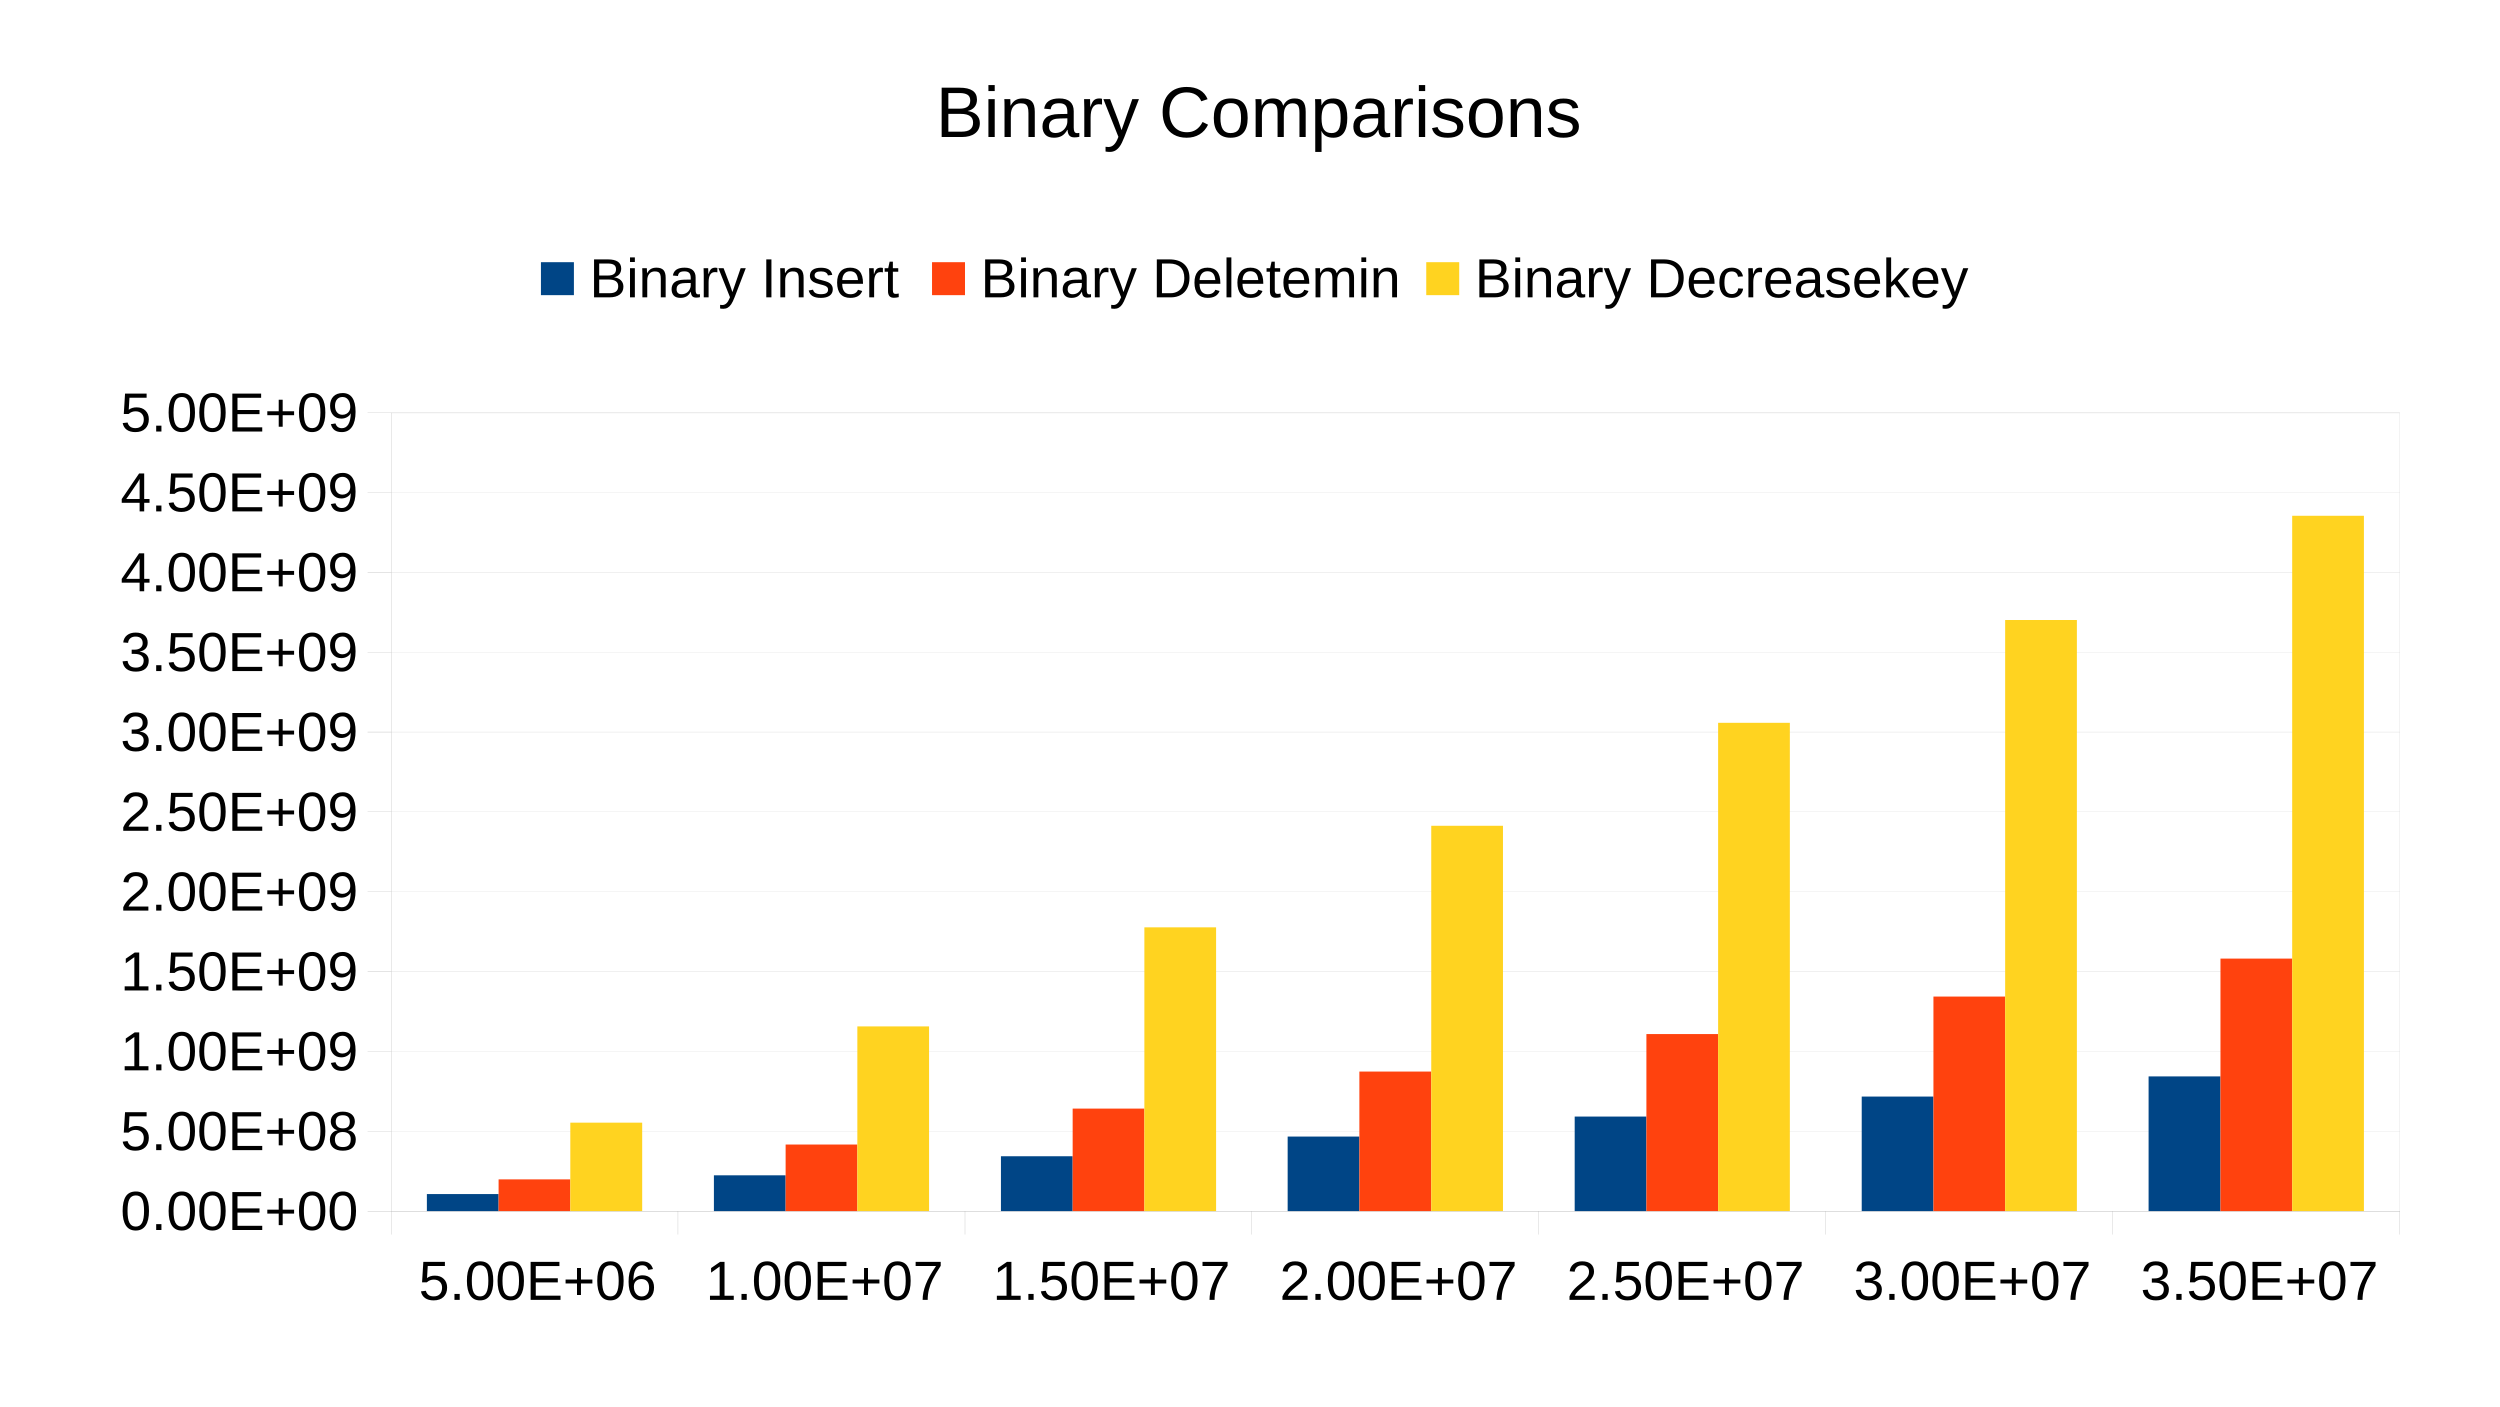
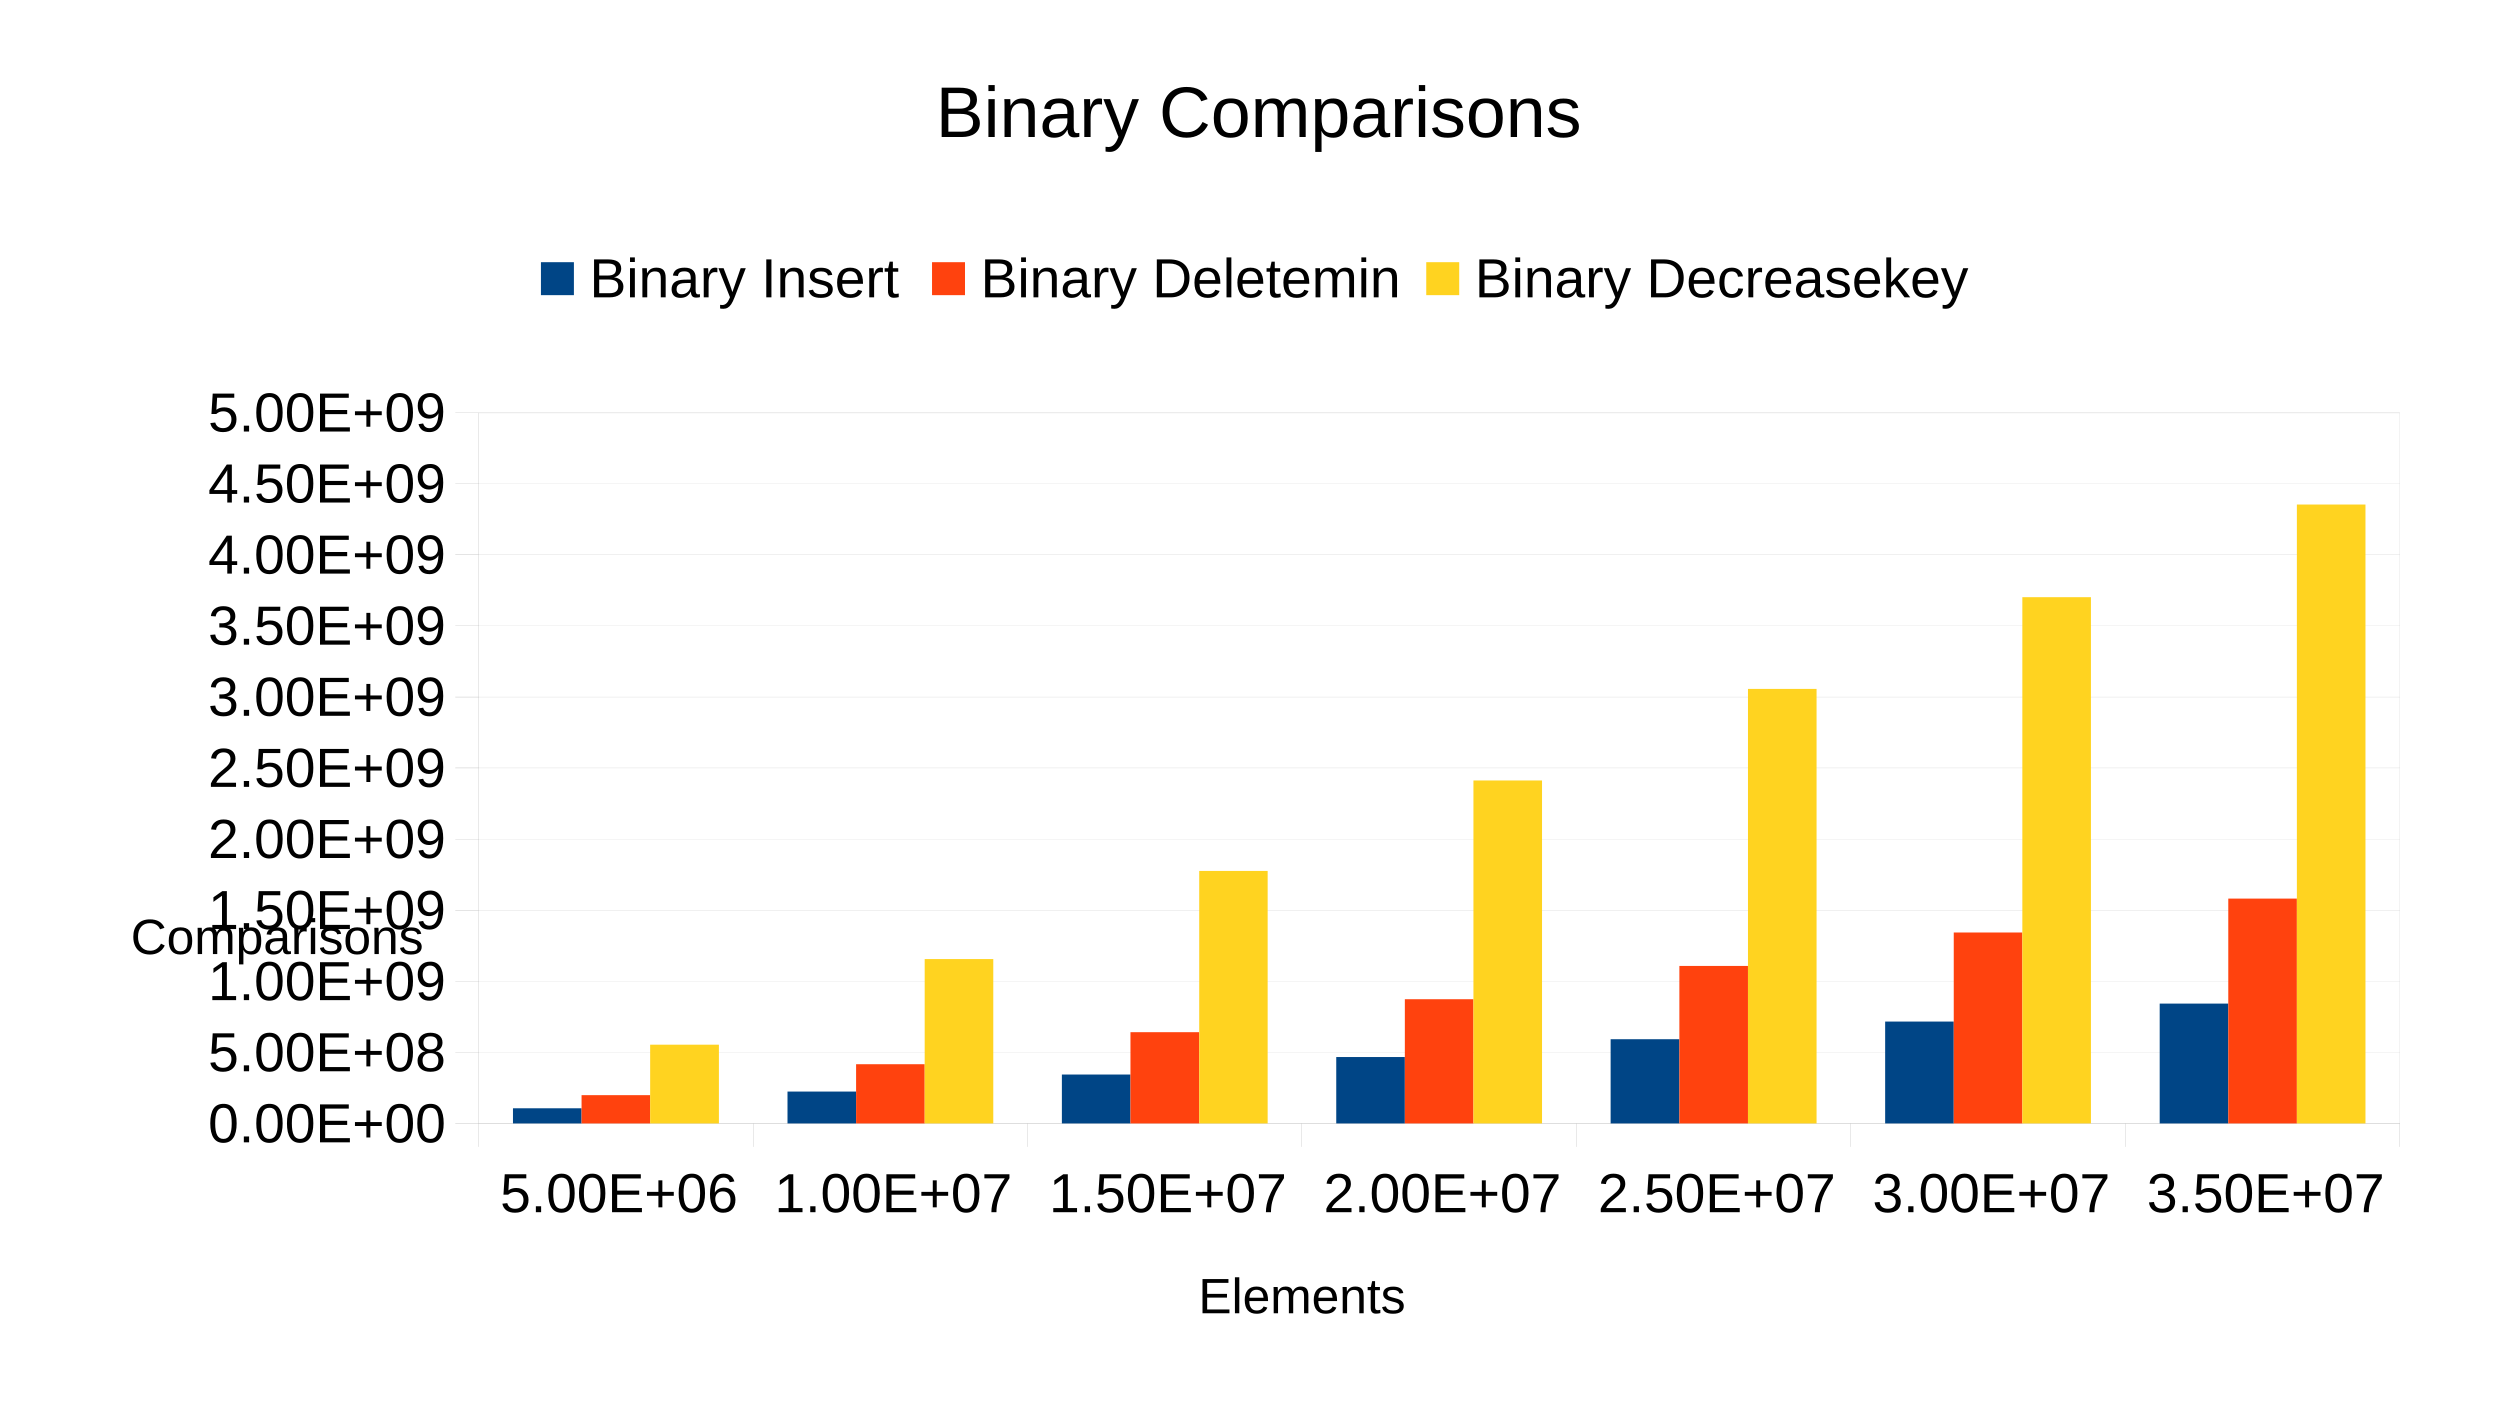
<svg width="160mm" height="90mm" viewBox="0 0 16000 9000">
  <path fill="rgb(255,255,255)" stroke="none" d="M 8000,8999 L 0,8999 0,0 15999,0 15999,8999 8000,8999 Z" />
-   <path fill="none" stroke="rgb(179,179,179)" stroke-linejoin="round" d="M 8931,7752 L 2503,7752 2503,2643 15359,2643 15359,7752 8931,7752 Z" />
-   <path fill="none" stroke="rgb(179,179,179)" stroke-linejoin="round" d="M 15359,7751 L 2503,7751" />
-   <path fill="none" stroke="rgb(179,179,179)" stroke-linejoin="round" d="M 15359,7240 L 2503,7240" />
-   <path fill="none" stroke="rgb(179,179,179)" stroke-linejoin="round" d="M 15359,6729 L 2503,6729" />
-   <path fill="none" stroke="rgb(179,179,179)" stroke-linejoin="round" d="M 15359,6218 L 2503,6218" />
-   <path fill="none" stroke="rgb(179,179,179)" stroke-linejoin="round" d="M 15359,5707 L 2503,5707" />
-   <path fill="none" stroke="rgb(179,179,179)" stroke-linejoin="round" d="M 15359,5196 L 2503,5196" />
-   <path fill="none" stroke="rgb(179,179,179)" stroke-linejoin="round" d="M 15359,4685 L 2503,4685" />
-   <path fill="none" stroke="rgb(179,179,179)" stroke-linejoin="round" d="M 15359,4175 L 2503,4175" />
-   <path fill="none" stroke="rgb(179,179,179)" stroke-linejoin="round" d="M 15359,3664 L 2503,3664" />
-   <path fill="none" stroke="rgb(179,179,179)" stroke-linejoin="round" d="M 15359,3153 L 2503,3153" />
-   <path fill="none" stroke="rgb(179,179,179)" stroke-linejoin="round" d="M 15359,2642 L 2503,2642" />
-   <path fill="none" stroke="rgb(179,179,179)" stroke-linejoin="round" d="M 2503,7901 L 2503,7751" />
-   <path fill="none" stroke="rgb(179,179,179)" stroke-linejoin="round" d="M 2503,7901 L 2503,7751" />
-   <path fill="none" stroke="rgb(179,179,179)" stroke-linejoin="round" d="M 4339,7901 L 4339,7751" />
-   <path fill="none" stroke="rgb(179,179,179)" stroke-linejoin="round" d="M 4339,7901 L 4339,7751" />
-   <path fill="none" stroke="rgb(179,179,179)" stroke-linejoin="round" d="M 6176,7901 L 6176,7751" />
-   <path fill="none" stroke="rgb(179,179,179)" stroke-linejoin="round" d="M 6176,7901 L 6176,7751" />
-   <path fill="none" stroke="rgb(179,179,179)" stroke-linejoin="round" d="M 8012,7901 L 8012,7751" />
-   <path fill="none" stroke="rgb(179,179,179)" stroke-linejoin="round" d="M 8012,7901 L 8012,7751" />
-   <path fill="none" stroke="rgb(179,179,179)" stroke-linejoin="round" d="M 9848,7901 L 9848,7751" />
-   <path fill="none" stroke="rgb(179,179,179)" stroke-linejoin="round" d="M 9848,7901 L 9848,7751" />
-   <path fill="none" stroke="rgb(179,179,179)" stroke-linejoin="round" d="M 11685,7901 L 11685,7751" />
-   <path fill="none" stroke="rgb(179,179,179)" stroke-linejoin="round" d="M 11685,7901 L 11685,7751" />
-   <path fill="none" stroke="rgb(179,179,179)" stroke-linejoin="round" d="M 13522,7901 L 13522,7751" />
-   <path fill="none" stroke="rgb(179,179,179)" stroke-linejoin="round" d="M 13522,7901 L 13522,7751" />
-   <path fill="none" stroke="rgb(179,179,179)" stroke-linejoin="round" d="M 15359,7901 L 15359,7751" />
-   <path fill="none" stroke="rgb(179,179,179)" stroke-linejoin="round" d="M 15359,7901 L 15359,7751" />
-   <path fill="none" stroke="rgb(179,179,179)" stroke-linejoin="round" d="M 2503,7751 L 15359,7751" />
-   <path fill="none" stroke="rgb(179,179,179)" stroke-linejoin="round" d="M 2353,7751 L 2503,7751" />
-   <path fill="none" stroke="rgb(179,179,179)" stroke-linejoin="round" d="M 2353,7751 L 2503,7751" />
-   <path fill="none" stroke="rgb(179,179,179)" stroke-linejoin="round" d="M 2353,7240 L 2503,7240" />
-   <path fill="none" stroke="rgb(179,179,179)" stroke-linejoin="round" d="M 2353,7240 L 2503,7240" />
-   <path fill="none" stroke="rgb(179,179,179)" stroke-linejoin="round" d="M 2353,6729 L 2503,6729" />
-   <path fill="none" stroke="rgb(179,179,179)" stroke-linejoin="round" d="M 2353,6729 L 2503,6729" />
-   <path fill="none" stroke="rgb(179,179,179)" stroke-linejoin="round" d="M 2353,6218 L 2503,6218" />
-   <path fill="none" stroke="rgb(179,179,179)" stroke-linejoin="round" d="M 2353,6218 L 2503,6218" />
-   <path fill="none" stroke="rgb(179,179,179)" stroke-linejoin="round" d="M 2353,5707 L 2503,5707" />
-   <path fill="none" stroke="rgb(179,179,179)" stroke-linejoin="round" d="M 2353,5707 L 2503,5707" />
-   <path fill="none" stroke="rgb(179,179,179)" stroke-linejoin="round" d="M 2353,5196 L 2503,5196" />
-   <path fill="none" stroke="rgb(179,179,179)" stroke-linejoin="round" d="M 2353,5196 L 2503,5196" />
-   <path fill="none" stroke="rgb(179,179,179)" stroke-linejoin="round" d="M 2353,4685 L 2503,4685" />
-   <path fill="none" stroke="rgb(179,179,179)" stroke-linejoin="round" d="M 2353,4685 L 2503,4685" />
-   <path fill="none" stroke="rgb(179,179,179)" stroke-linejoin="round" d="M 2353,4175 L 2503,4175" />
-   <path fill="none" stroke="rgb(179,179,179)" stroke-linejoin="round" d="M 2353,4175 L 2503,4175" />
-   <path fill="none" stroke="rgb(179,179,179)" stroke-linejoin="round" d="M 2353,3664 L 2503,3664" />
-   <path fill="none" stroke="rgb(179,179,179)" stroke-linejoin="round" d="M 2353,3664 L 2503,3664" />
-   <path fill="none" stroke="rgb(179,179,179)" stroke-linejoin="round" d="M 2353,3153 L 2503,3153" />
-   <path fill="none" stroke="rgb(179,179,179)" stroke-linejoin="round" d="M 2353,3153 L 2503,3153" />
-   <path fill="none" stroke="rgb(179,179,179)" stroke-linejoin="round" d="M 2353,2642 L 2503,2642" />
-   <path fill="none" stroke="rgb(179,179,179)" stroke-linejoin="round" d="M 2353,2642 L 2503,2642" />
-   <path fill="none" stroke="rgb(179,179,179)" stroke-linejoin="round" d="M 2503,7751 L 2503,2642" />
-   <path fill="rgb(0,69,134)" stroke="none" d="M 13751,7751 L 14211,7751 14211,6889 13751,6889 13751,7751 Z" />
-   <path fill="rgb(0,69,134)" stroke="none" d="M 11915,7751 L 12374,7751 12374,7018 11915,7018 11915,7751 Z" />
-   <path fill="rgb(0,69,134)" stroke="none" d="M 10078,7751 L 10537,7751 10537,7146 10078,7146 10078,7751 Z" />
-   <path fill="rgb(0,69,134)" stroke="none" d="M 8241,7751 L 8700,7751 8700,7274 8241,7274 8241,7751 Z" />
-   <path fill="rgb(0,69,134)" stroke="none" d="M 6406,7751 L 6865,7751 6865,7400 6406,7400 6406,7751 Z" />
-   <path fill="rgb(0,69,134)" stroke="none" d="M 4569,7751 L 5028,7751 5028,7522 4569,7522 4569,7751 Z" />
-   <path fill="rgb(0,69,134)" stroke="none" d="M 2732,7751 L 3191,7751 3191,7642 2732,7642 2732,7751 Z" />
-   <path fill="rgb(255,66,14)" stroke="none" d="M 14211,7751 L 14670,7751 14670,6135 14211,6135 14211,7751 Z" />
-   <path fill="rgb(255,66,14)" stroke="none" d="M 12374,7751 L 12833,7751 12833,6378 12374,6378 12374,7751 Z" />
-   <path fill="rgb(255,66,14)" stroke="none" d="M 10537,7751 L 10996,7751 10996,6618 10537,6618 10537,7751 Z" />
-   <path fill="rgb(255,66,14)" stroke="none" d="M 8700,7751 L 9160,7751 9160,6858 8700,6858 8700,7751 Z" />
-   <path fill="rgb(255,66,14)" stroke="none" d="M 6865,7751 L 7324,7751 7324,7095 6865,7095 6865,7751 Z" />
-   <path fill="rgb(255,66,14)" stroke="none" d="M 5028,7751 L 5487,7751 5487,7325 5028,7325 5028,7751 Z" />
-   <path fill="rgb(255,66,14)" stroke="none" d="M 3191,7751 L 3650,7751 3650,7548 3191,7548 3191,7751 Z" />
-   <path fill="rgb(255,211,32)" stroke="none" d="M 14670,7751 L 15129,7751 15129,3301 14670,3301 14670,7751 Z" />
-   <path fill="rgb(255,211,32)" stroke="none" d="M 12833,7751 L 13292,7751 13292,3968 12833,3968 12833,7751 Z" />
-   <path fill="rgb(255,211,32)" stroke="none" d="M 10996,7751 L 11455,7751 11455,4626 10996,4626 10996,7751 Z" />
-   <path fill="rgb(255,211,32)" stroke="none" d="M 9160,7751 L 9619,7751 9619,5285 9160,5285 9160,7751 Z" />
-   <path fill="rgb(255,211,32)" stroke="none" d="M 7324,7751 L 7783,7751 7783,5935 7324,5935 7324,7751 Z" />
-   <path fill="rgb(255,211,32)" stroke="none" d="M 5487,7751 L 5946,7751 5946,6569 5487,6569 5487,7751 Z" />
-   <text class="TextShape">
-     <tspan class="TextParagraph" font-family="Arial" font-size="353px" font-weight="400">
-       <tspan class="TextPosition" x="2680" y="8319">
+   <path fill="none" stroke="rgb(179,179,179)" stroke-linejoin="round" d="M 9211,7191 L 3064,7191 3064,2643 15359,2643 15359,7191 9211,7191 Z" />
+   <path fill="none" stroke="rgb(179,179,179)" stroke-linejoin="round" d="M 15359,7190 L 3064,7190" />
+   <path fill="none" stroke="rgb(179,179,179)" stroke-linejoin="round" d="M 15359,6735 L 3064,6735" />
+   <path fill="none" stroke="rgb(179,179,179)" stroke-linejoin="round" d="M 15359,6280 L 3064,6280" />
+   <path fill="none" stroke="rgb(179,179,179)" stroke-linejoin="round" d="M 15359,5825 L 3064,5825" />
+   <path fill="none" stroke="rgb(179,179,179)" stroke-linejoin="round" d="M 15359,5370 L 3064,5370" />
+   <path fill="none" stroke="rgb(179,179,179)" stroke-linejoin="round" d="M 15359,4915 L 3064,4915" />
+   <path fill="none" stroke="rgb(179,179,179)" stroke-linejoin="round" d="M 15359,4461 L 3064,4461" />
+   <path fill="none" stroke="rgb(179,179,179)" stroke-linejoin="round" d="M 15359,4006 L 3064,4006" />
+   <path fill="none" stroke="rgb(179,179,179)" stroke-linejoin="round" d="M 15359,3551 L 3064,3551" />
+   <path fill="none" stroke="rgb(179,179,179)" stroke-linejoin="round" d="M 15359,3096 L 3064,3096" />
+   <path fill="none" stroke="rgb(179,179,179)" stroke-linejoin="round" d="M 15359,2642 L 3064,2642" />
+   <path fill="none" stroke="rgb(179,179,179)" stroke-linejoin="round" d="M 3064,7340 L 3064,7190" />
+   <path fill="none" stroke="rgb(179,179,179)" stroke-linejoin="round" d="M 3064,7340 L 3064,7190" />
+   <path fill="none" stroke="rgb(179,179,179)" stroke-linejoin="round" d="M 4820,7340 L 4820,7190" />
+   <path fill="none" stroke="rgb(179,179,179)" stroke-linejoin="round" d="M 4820,7340 L 4820,7190" />
+   <path fill="none" stroke="rgb(179,179,179)" stroke-linejoin="round" d="M 6577,7340 L 6577,7190" />
+   <path fill="none" stroke="rgb(179,179,179)" stroke-linejoin="round" d="M 6577,7340 L 6577,7190" />
+   <path fill="none" stroke="rgb(179,179,179)" stroke-linejoin="round" d="M 8332,7340 L 8332,7190" />
+   <path fill="none" stroke="rgb(179,179,179)" stroke-linejoin="round" d="M 8332,7340 L 8332,7190" />
+   <path fill="none" stroke="rgb(179,179,179)" stroke-linejoin="round" d="M 10089,7340 L 10089,7190" />
+   <path fill="none" stroke="rgb(179,179,179)" stroke-linejoin="round" d="M 10089,7340 L 10089,7190" />
+   <path fill="none" stroke="rgb(179,179,179)" stroke-linejoin="round" d="M 11845,7340 L 11845,7190" />
+   <path fill="none" stroke="rgb(179,179,179)" stroke-linejoin="round" d="M 11845,7340 L 11845,7190" />
+   <path fill="none" stroke="rgb(179,179,179)" stroke-linejoin="round" d="M 13602,7340 L 13602,7190" />
+   <path fill="none" stroke="rgb(179,179,179)" stroke-linejoin="round" d="M 13602,7340 L 13602,7190" />
+   <path fill="none" stroke="rgb(179,179,179)" stroke-linejoin="round" d="M 15359,7340 L 15359,7190" />
+   <path fill="none" stroke="rgb(179,179,179)" stroke-linejoin="round" d="M 15359,7340 L 15359,7190" />
+   <path fill="none" stroke="rgb(179,179,179)" stroke-linejoin="round" d="M 3064,7190 L 15359,7190" />
+   <path fill="none" stroke="rgb(179,179,179)" stroke-linejoin="round" d="M 2914,7190 L 3064,7190" />
+   <path fill="none" stroke="rgb(179,179,179)" stroke-linejoin="round" d="M 2914,7190 L 3064,7190" />
+   <path fill="none" stroke="rgb(179,179,179)" stroke-linejoin="round" d="M 2914,6735 L 3064,6735" />
+   <path fill="none" stroke="rgb(179,179,179)" stroke-linejoin="round" d="M 2914,6735 L 3064,6735" />
+   <path fill="none" stroke="rgb(179,179,179)" stroke-linejoin="round" d="M 2914,6280 L 3064,6280" />
+   <path fill="none" stroke="rgb(179,179,179)" stroke-linejoin="round" d="M 2914,6280 L 3064,6280" />
+   <path fill="none" stroke="rgb(179,179,179)" stroke-linejoin="round" d="M 2914,5825 L 3064,5825" />
+   <path fill="none" stroke="rgb(179,179,179)" stroke-linejoin="round" d="M 2914,5825 L 3064,5825" />
+   <path fill="none" stroke="rgb(179,179,179)" stroke-linejoin="round" d="M 2914,5370 L 3064,5370" />
+   <path fill="none" stroke="rgb(179,179,179)" stroke-linejoin="round" d="M 2914,5370 L 3064,5370" />
+   <path fill="none" stroke="rgb(179,179,179)" stroke-linejoin="round" d="M 2914,4915 L 3064,4915" />
+   <path fill="none" stroke="rgb(179,179,179)" stroke-linejoin="round" d="M 2914,4915 L 3064,4915" />
+   <path fill="none" stroke="rgb(179,179,179)" stroke-linejoin="round" d="M 2914,4461 L 3064,4461" />
+   <path fill="none" stroke="rgb(179,179,179)" stroke-linejoin="round" d="M 2914,4461 L 3064,4461" />
+   <path fill="none" stroke="rgb(179,179,179)" stroke-linejoin="round" d="M 2914,4006 L 3064,4006" />
+   <path fill="none" stroke="rgb(179,179,179)" stroke-linejoin="round" d="M 2914,4006 L 3064,4006" />
+   <path fill="none" stroke="rgb(179,179,179)" stroke-linejoin="round" d="M 2914,3551 L 3064,3551" />
+   <path fill="none" stroke="rgb(179,179,179)" stroke-linejoin="round" d="M 2914,3551 L 3064,3551" />
+   <path fill="none" stroke="rgb(179,179,179)" stroke-linejoin="round" d="M 2914,3096 L 3064,3096" />
+   <path fill="none" stroke="rgb(179,179,179)" stroke-linejoin="round" d="M 2914,3096 L 3064,3096" />
+   <path fill="none" stroke="rgb(179,179,179)" stroke-linejoin="round" d="M 2914,2642 L 3064,2642" />
+   <path fill="none" stroke="rgb(179,179,179)" stroke-linejoin="round" d="M 2914,2642 L 3064,2642" />
+   <path fill="none" stroke="rgb(179,179,179)" stroke-linejoin="round" d="M 3064,7190 L 3064,2642" />
+   <path fill="rgb(0,69,134)" stroke="none" d="M 13822,7190 L 14261,7190 14261,6423 13822,6423 13822,7190 Z" />
+   <path fill="rgb(0,69,134)" stroke="none" d="M 12065,7190 L 12504,7190 12504,6538 12065,6538 12065,7190 Z" />
+   <path fill="rgb(0,69,134)" stroke="none" d="M 10308,7190 L 10748,7190 10748,6651 10308,6651 10308,7190 Z" />
+   <path fill="rgb(0,69,134)" stroke="none" d="M 8552,7190 L 8991,7190 8991,6765 8552,6765 8552,7190 Z" />
+   <path fill="rgb(0,69,134)" stroke="none" d="M 6796,7190 L 7235,7190 7235,6877 6796,6877 6796,7190 Z" />
+   <path fill="rgb(0,69,134)" stroke="none" d="M 5040,7190 L 5479,7190 5479,6986 5040,6986 5040,7190 Z" />
+   <path fill="rgb(0,69,134)" stroke="none" d="M 3283,7190 L 3722,7190 3722,7093 3283,7093 3283,7190 Z" />
+   <path fill="rgb(255,66,14)" stroke="none" d="M 14261,7190 L 14700,7190 14700,5751 14261,5751 14261,7190 Z" />
+   <path fill="rgb(255,66,14)" stroke="none" d="M 12504,7190 L 12943,7190 12943,5968 12504,5968 12504,7190 Z" />
+   <path fill="rgb(255,66,14)" stroke="none" d="M 10748,7190 L 11187,7190 11187,6182 10748,6182 10748,7190 Z" />
+   <path fill="rgb(255,66,14)" stroke="none" d="M 8991,7190 L 9430,7190 9430,6395 8991,6395 8991,7190 Z" />
+   <path fill="rgb(255,66,14)" stroke="none" d="M 7235,7190 L 7675,7190 7675,6606 7235,6606 7235,7190 Z" />
+   <path fill="rgb(255,66,14)" stroke="none" d="M 5479,7190 L 5918,7190 5918,6811 5479,6811 5479,7190 Z" />
+   <path fill="rgb(255,66,14)" stroke="none" d="M 3722,7190 L 4161,7190 4161,7009 3722,7009 3722,7190 Z" />
+   <path fill="rgb(255,211,32)" stroke="none" d="M 14700,7190 L 15139,7190 15139,3229 14700,3229 14700,7190 Z" />
+   <path fill="rgb(255,211,32)" stroke="none" d="M 12943,7190 L 13382,7190 13382,3822 12943,3822 12943,7190 Z" />
+   <path fill="rgb(255,211,32)" stroke="none" d="M 11187,7190 L 11626,7190 11626,4409 11187,4409 11187,7190 Z" />
+   <path fill="rgb(255,211,32)" stroke="none" d="M 9430,7190 L 9869,7190 9869,4995 9430,4995 9430,7190 Z" />
+   <path fill="rgb(255,211,32)" stroke="none" d="M 7675,7190 L 8113,7190 8113,5574 7675,5574 7675,7190 Z" />
+   <path fill="rgb(255,211,32)" stroke="none" d="M 5918,7190 L 6357,7190 6357,6138 5918,6138 5918,7190 Z" />
+   <text class="TextShape">
+     <tspan class="TextParagraph" font-family="Arial" font-size="353px" font-weight="400">
+       <tspan class="TextPosition" x="3201" y="7758">
        <tspan fill="rgb(0,0,0)" stroke="none">5.00E+06</tspan>
      </tspan>
    </tspan>
  </text>
  <text class="TextShape">
    <tspan class="TextParagraph" font-family="Arial" font-size="353px" font-weight="400">
-       <tspan class="TextPosition" x="4517" y="8319">
+       <tspan class="TextPosition" x="4957" y="7758">
        <tspan fill="rgb(0,0,0)" stroke="none">1.00E+07</tspan>
      </tspan>
    </tspan>
  </text>
  <text class="TextShape">
    <tspan class="TextParagraph" font-family="Arial" font-size="353px" font-weight="400">
-       <tspan class="TextPosition" x="6353" y="8319">
+       <tspan class="TextPosition" x="6714" y="7758">
        <tspan fill="rgb(0,0,0)" stroke="none">1.50E+07</tspan>
      </tspan>
    </tspan>
  </text>
  <text class="TextShape">
    <tspan class="TextParagraph" font-family="Arial" font-size="353px" font-weight="400">
-       <tspan class="TextPosition" x="8190" y="8319">
+       <tspan class="TextPosition" x="8471" y="7758">
        <tspan fill="rgb(0,0,0)" stroke="none">2.00E+07</tspan>
      </tspan>
    </tspan>
  </text>
  <text class="TextShape">
    <tspan class="TextParagraph" font-family="Arial" font-size="353px" font-weight="400">
-       <tspan class="TextPosition" x="10027" y="8319">
+       <tspan class="TextPosition" x="10227" y="7758">
        <tspan fill="rgb(0,0,0)" stroke="none">2.50E+07</tspan>
      </tspan>
    </tspan>
  </text>
  <text class="TextShape">
    <tspan class="TextParagraph" font-family="Arial" font-size="353px" font-weight="400">
-       <tspan class="TextPosition" x="11863" y="8319">
+       <tspan class="TextPosition" x="11984" y="7758">
        <tspan fill="rgb(0,0,0)" stroke="none">3.00E+07</tspan>
      </tspan>
    </tspan>
  </text>
  <text class="TextShape">
    <tspan class="TextParagraph" font-family="Arial" font-size="353px" font-weight="400">
-       <tspan class="TextPosition" x="13700" y="8319">
+       <tspan class="TextPosition" x="13740" y="7758">
        <tspan fill="rgb(0,0,0)" stroke="none">3.50E+07</tspan>
      </tspan>
    </tspan>
  </text>
  <text class="TextShape">
    <tspan class="TextParagraph" font-family="Arial" font-size="353px" font-weight="400">
-       <tspan class="TextPosition" x="771" y="7872">
+       <tspan class="TextPosition" x="1332" y="7311">
        <tspan fill="rgb(0,0,0)" stroke="none">0.00E+00</tspan>
      </tspan>
    </tspan>
  </text>
  <text class="TextShape">
    <tspan class="TextParagraph" font-family="Arial" font-size="353px" font-weight="400">
-       <tspan class="TextPosition" x="771" y="7361">
+       <tspan class="TextPosition" x="1332" y="6856">
        <tspan fill="rgb(0,0,0)" stroke="none">5.00E+08</tspan>
      </tspan>
    </tspan>
  </text>
  <text class="TextShape">
    <tspan class="TextParagraph" font-family="Arial" font-size="353px" font-weight="400">
-       <tspan class="TextPosition" x="771" y="6850">
+       <tspan class="TextPosition" x="1332" y="6401">
        <tspan fill="rgb(0,0,0)" stroke="none">1.00E+09</tspan>
      </tspan>
    </tspan>
  </text>
  <text class="TextShape">
    <tspan class="TextParagraph" font-family="Arial" font-size="353px" font-weight="400">
-       <tspan class="TextPosition" x="771" y="6339">
+       <tspan class="TextPosition" x="1332" y="5946">
        <tspan fill="rgb(0,0,0)" stroke="none">1.50E+09</tspan>
      </tspan>
    </tspan>
  </text>
  <text class="TextShape">
    <tspan class="TextParagraph" font-family="Arial" font-size="353px" font-weight="400">
-       <tspan class="TextPosition" x="771" y="5828">
+       <tspan class="TextPosition" x="1332" y="5491">
        <tspan fill="rgb(0,0,0)" stroke="none">2.00E+09</tspan>
      </tspan>
    </tspan>
  </text>
  <text class="TextShape">
    <tspan class="TextParagraph" font-family="Arial" font-size="353px" font-weight="400">
-       <tspan class="TextPosition" x="771" y="5317">
+       <tspan class="TextPosition" x="1332" y="5036">
        <tspan fill="rgb(0,0,0)" stroke="none">2.50E+09</tspan>
      </tspan>
    </tspan>
  </text>
  <text class="TextShape">
    <tspan class="TextParagraph" font-family="Arial" font-size="353px" font-weight="400">
-       <tspan class="TextPosition" x="771" y="4806">
+       <tspan class="TextPosition" x="1332" y="4581">
        <tspan fill="rgb(0,0,0)" stroke="none">3.00E+09</tspan>
      </tspan>
    </tspan>
  </text>
  <text class="TextShape">
    <tspan class="TextParagraph" font-family="Arial" font-size="353px" font-weight="400">
-       <tspan class="TextPosition" x="771" y="4295">
+       <tspan class="TextPosition" x="1332" y="4126">
        <tspan fill="rgb(0,0,0)" stroke="none">3.50E+09</tspan>
      </tspan>
    </tspan>
  </text>
  <text class="TextShape">
    <tspan class="TextParagraph" font-family="Arial" font-size="353px" font-weight="400">
-       <tspan class="TextPosition" x="771" y="3784">
+       <tspan class="TextPosition" x="1332" y="3671">
        <tspan fill="rgb(0,0,0)" stroke="none">4.00E+09</tspan>
      </tspan>
    </tspan>
  </text>
  <text class="TextShape">
    <tspan class="TextParagraph" font-family="Arial" font-size="353px" font-weight="400">
-       <tspan class="TextPosition" x="771" y="3273">
+       <tspan class="TextPosition" x="1332" y="3216">
        <tspan fill="rgb(0,0,0)" stroke="none">4.50E+09</tspan>
      </tspan>
    </tspan>
  </text>
  <text class="TextShape">
    <tspan class="TextParagraph" font-family="Arial" font-size="353px" font-weight="400">
-       <tspan class="TextPosition" x="771" y="2762">
+       <tspan class="TextPosition" x="1332" y="2762">
        <tspan fill="rgb(0,0,0)" stroke="none">5.00E+09</tspan>
      </tspan>
    </tspan>
  </text>
  <text class="TextShape">
    <tspan class="TextParagraph" font-family="Arial" font-size="459px" font-weight="400">
      <tspan class="TextPosition" x="5989" y="877">
        <tspan fill="rgb(0,0,0)" stroke="none">Binary Comparisons</tspan>
      </tspan>
    </tspan>
  </text>
-   <path fill="rgb(255,211,32)" stroke="none" d="M 3650,7751 L 4110,7751 4110,7185 3650,7185 3650,7751 Z" />
+   <path fill="rgb(255,211,32)" stroke="none" d="M 4161,7190 L 4601,7190 4601,6686 4161,6686 4161,7190 Z" />
  <path fill="rgb(0,69,134)" stroke="none" d="M 3567,1889 L 3462,1889 3462,1678 3673,1678 3673,1889 3567,1889 Z" />
  <path fill="rgb(255,66,14)" stroke="none" d="M 6070,1889 L 5965,1889 5965,1678 6176,1678 6176,1889 6070,1889 Z" />
  <text class="TextShape">
    <tspan class="TextParagraph" font-family="Arial" font-size="353px" font-weight="400">
      <tspan class="TextPosition" x="3773" y="1903">
        <tspan fill="rgb(0,0,0)" stroke="none">Binary Insert</tspan>
      </tspan>
    </tspan>
  </text>
  <text class="TextShape">
    <tspan class="TextParagraph" font-family="Arial" font-size="353px" font-weight="400">
      <tspan class="TextPosition" x="6276" y="1903">
        <tspan fill="rgb(0,0,0)" stroke="none">Binary Deletemin</tspan>
      </tspan>
    </tspan>
  </text>
  <text class="TextShape">
    <tspan class="TextParagraph" font-family="Arial" font-size="353px" font-weight="400">
      <tspan class="TextPosition" x="9439" y="1903">
        <tspan fill="rgb(0,0,0)" stroke="none">Binary Decreasekey</tspan>
      </tspan>
    </tspan>
  </text>
+   <text class="TextShape">
+     <tspan class="TextParagraph" font-family="Arial" font-size="318px" font-weight="400">
+       <tspan class="TextPosition" x="7670" y="8405">
+         <tspan fill="rgb(0,0,0)" stroke="none">Elements</tspan>
+       </tspan>
+     </tspan>
+   </text>
+   <text class="TextShape">
+     <tspan class="TextParagraph" font-family="Arial" font-size="318px" font-weight="400">
+       <tspan class="TextPosition" x="837" y="6106" transform="translate(837,6106) rotate(-90) translate(-837,-6106)">
+         <tspan fill="rgb(0,0,0)" stroke="none">Comparisons</tspan>
+       </tspan>
+     </tspan>
+   </text>
  <path fill="rgb(255,211,32)" stroke="none" d="M 9234,1889 L 9128,1889 9128,1678 9339,1678 9339,1889 9234,1889 Z" />
</svg>
